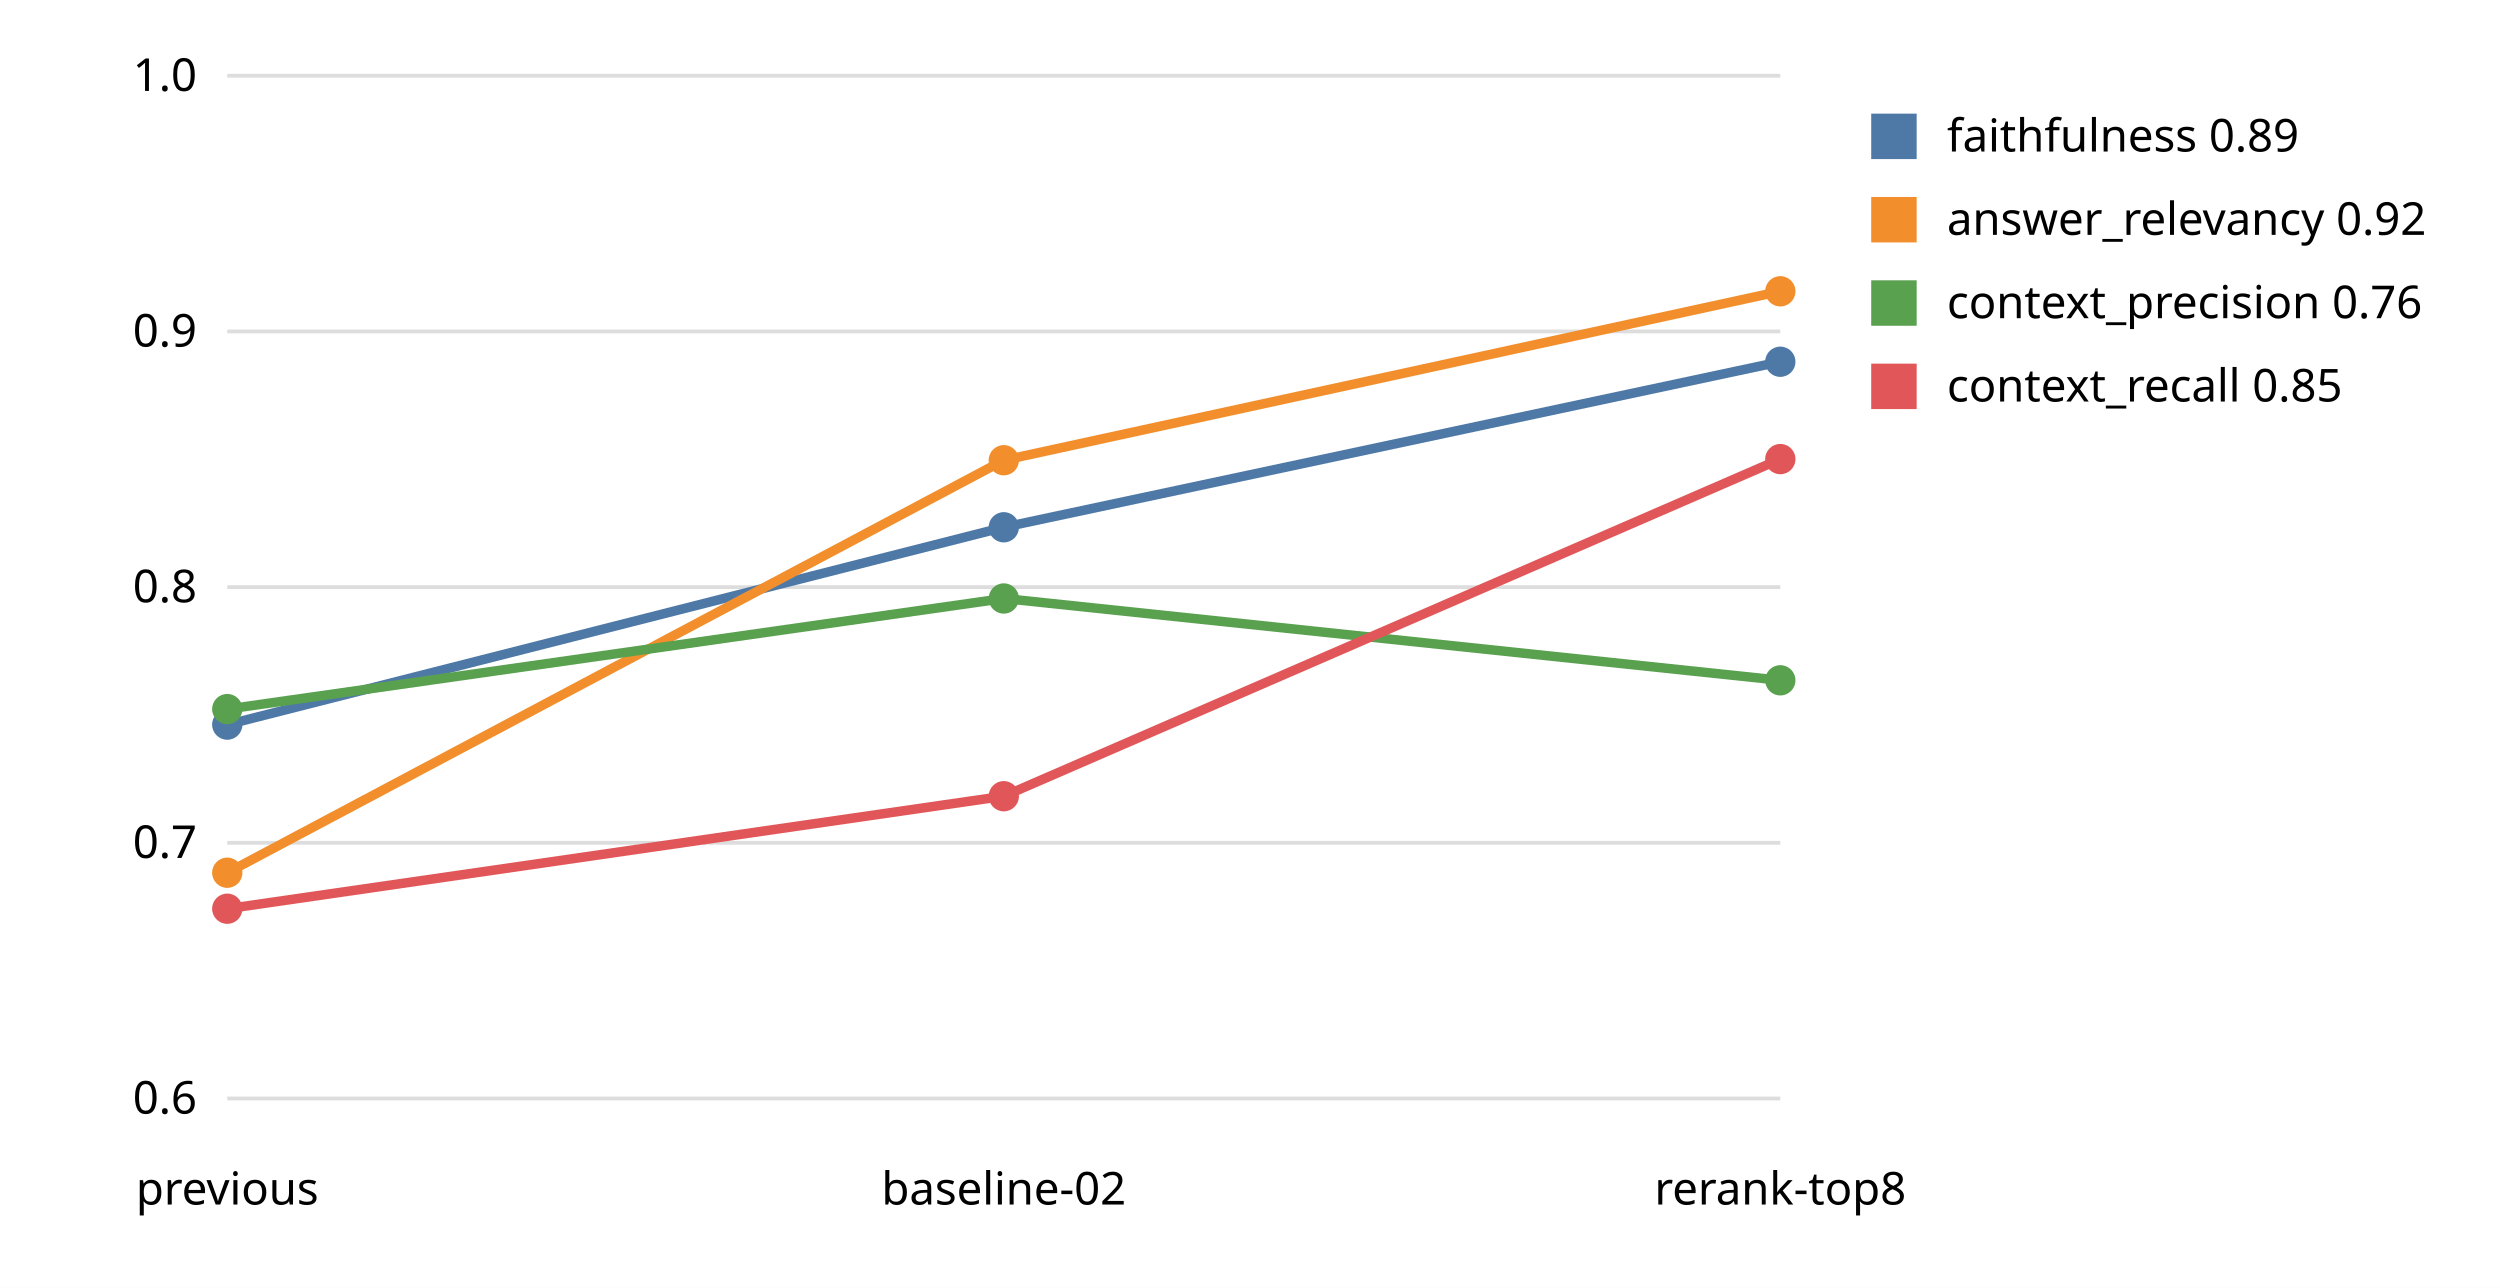
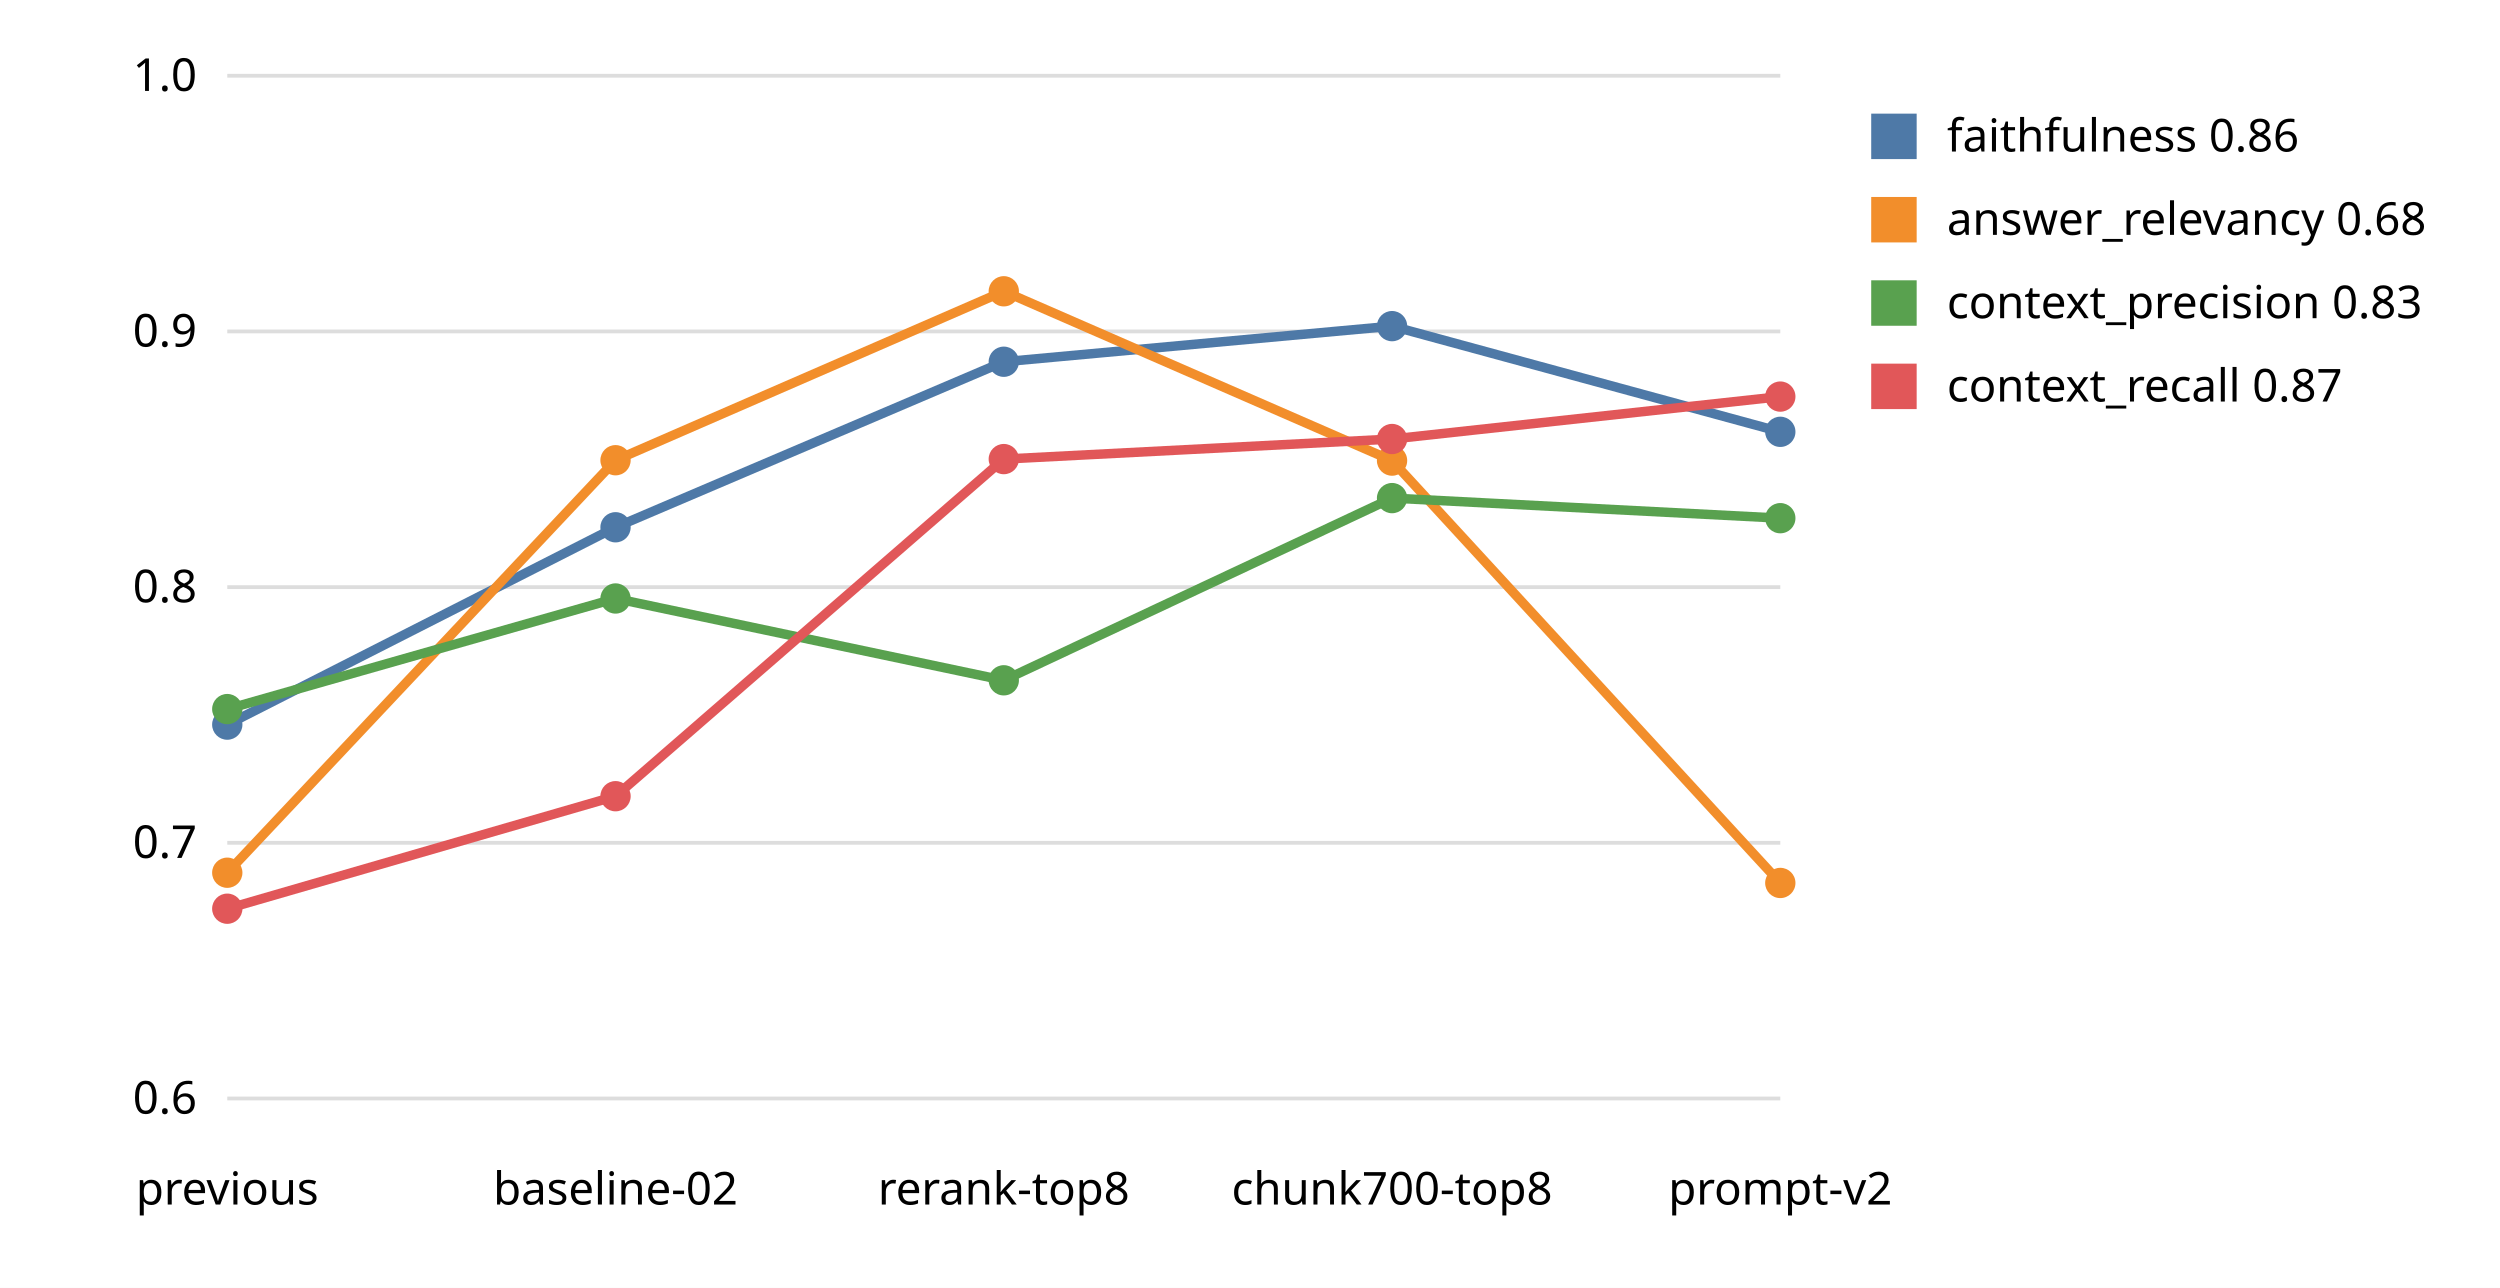
<svg xmlns="http://www.w3.org/2000/svg" viewBox="0 0 660 340" font-family="sans-serif" font-size="12">
  <rect width="660" height="340" fill="white" />
  <line x1="60" x2="470" y1="290.0" y2="290.0" stroke="#ddd" />
  <text x="52" y="294.0" text-anchor="end">0.6</text>
  <line x1="60" x2="470" y1="222.5" y2="222.5" stroke="#ddd" />
  <text x="52" y="226.5" text-anchor="end">0.7</text>
  <line x1="60" x2="470" y1="155" y2="155" stroke="#ddd" />
  <text x="52" y="159" text-anchor="end">0.8</text>
  <line x1="60" x2="470" y1="87.5" y2="87.5" stroke="#ddd" />
  <text x="52" y="91.5" text-anchor="end">0.9</text>
  <line x1="60" x2="470" y1="20.0" y2="20.0" stroke="#ddd" />
  <text x="52" y="24.0" text-anchor="end">1.0</text>
  <text x="60.0" y="318" text-anchor="middle">previous</text>
-   <text x="265.0" y="318" text-anchor="middle">baseline-02</text>
-   <text x="470.0" y="318" text-anchor="middle">rerank-top8</text>
-   <polyline points="60.0,191.3 265.0,139.2 470.0,95.5" fill="none" stroke="#4e79a7" stroke-width="2.5" />
+   <text x="162.5" y="318" text-anchor="middle">baseline-02</text>
+   <text x="265.0" y="318" text-anchor="middle">rerank-top8</text>
+   <text x="367.5" y="318" text-anchor="middle">chunk700-top8</text>
+   <text x="470.0" y="318" text-anchor="middle">prompt-v2</text>
+   <polyline points="60.0,191.3 162.5,139.2 265.0,95.5 367.5,86.1 470.0,114.0" fill="none" stroke="#4e79a7" stroke-width="2.5" />
  <circle cx="60.0" cy="191.3" r="4" fill="#4e79a7" />
-   <circle cx="265.0" cy="139.2" r="4" fill="#4e79a7" />
-   <circle cx="470.0" cy="95.5" r="4" fill="#4e79a7" />
+   <circle cx="162.5" cy="139.2" r="4" fill="#4e79a7" />
+   <circle cx="265.0" cy="95.5" r="4" fill="#4e79a7" />
+   <circle cx="367.5" cy="86.1" r="4" fill="#4e79a7" />
+   <circle cx="470.0" cy="114.0" r="4" fill="#4e79a7" />
  <rect x="494" y="30" width="12" height="12" fill="#4e79a7" />
-   <text x="514" y="40">faithfulness 0.89</text>
-   <polyline points="60.0,230.4 265.0,121.5 470.0,76.9" fill="none" stroke="#f28e2b" stroke-width="2.5" />
+   <text x="514" y="40">faithfulness 0.86</text>
+   <polyline points="60.0,230.4 162.5,121.5 265.0,76.9 367.5,121.6 470.0,233.1" fill="none" stroke="#f28e2b" stroke-width="2.5" />
  <circle cx="60.0" cy="230.4" r="4" fill="#f28e2b" />
-   <circle cx="265.0" cy="121.5" r="4" fill="#f28e2b" />
-   <circle cx="470.0" cy="76.9" r="4" fill="#f28e2b" />
+   <circle cx="162.5" cy="121.5" r="4" fill="#f28e2b" />
+   <circle cx="265.0" cy="76.9" r="4" fill="#f28e2b" />
+   <circle cx="367.5" cy="121.6" r="4" fill="#f28e2b" />
+   <circle cx="470.0" cy="233.1" r="4" fill="#f28e2b" />
  <rect x="494" y="52" width="12" height="12" fill="#f28e2b" />
-   <text x="514" y="62">answer_relevancy 0.92</text>
-   <polyline points="60.0,187.2 265.0,158.0 470.0,179.6" fill="none" stroke="#59a14f" stroke-width="2.5" />
+   <text x="514" y="62">answer_relevancy 0.68</text>
+   <polyline points="60.0,187.2 162.5,158.0 265.0,179.6 367.5,131.5 470.0,136.8" fill="none" stroke="#59a14f" stroke-width="2.5" />
  <circle cx="60.0" cy="187.2" r="4" fill="#59a14f" />
-   <circle cx="265.0" cy="158.0" r="4" fill="#59a14f" />
-   <circle cx="470.0" cy="179.6" r="4" fill="#59a14f" />
+   <circle cx="162.5" cy="158.0" r="4" fill="#59a14f" />
+   <circle cx="265.0" cy="179.6" r="4" fill="#59a14f" />
+   <circle cx="367.5" cy="131.5" r="4" fill="#59a14f" />
+   <circle cx="470.0" cy="136.8" r="4" fill="#59a14f" />
  <rect x="494" y="74" width="12" height="12" fill="#59a14f" />
-   <text x="514" y="84">context_precision 0.76</text>
-   <polyline points="60.0,239.9 265.0,210.2 470.0,121.2" fill="none" stroke="#e15759" stroke-width="2.5" />
+   <text x="514" y="84">context_precision 0.83</text>
+   <polyline points="60.0,239.9 162.5,210.2 265.0,121.2 367.5,115.9 470.0,104.7" fill="none" stroke="#e15759" stroke-width="2.5" />
  <circle cx="60.0" cy="239.9" r="4" fill="#e15759" />
-   <circle cx="265.0" cy="210.2" r="4" fill="#e15759" />
-   <circle cx="470.0" cy="121.2" r="4" fill="#e15759" />
+   <circle cx="162.5" cy="210.2" r="4" fill="#e15759" />
+   <circle cx="265.0" cy="121.2" r="4" fill="#e15759" />
+   <circle cx="367.5" cy="115.9" r="4" fill="#e15759" />
+   <circle cx="470.0" cy="104.7" r="4" fill="#e15759" />
  <rect x="494" y="96" width="12" height="12" fill="#e15759" />
-   <text x="514" y="106">context_recall 0.85</text>
+   <text x="514" y="106">context_recall 0.87</text>
</svg>
